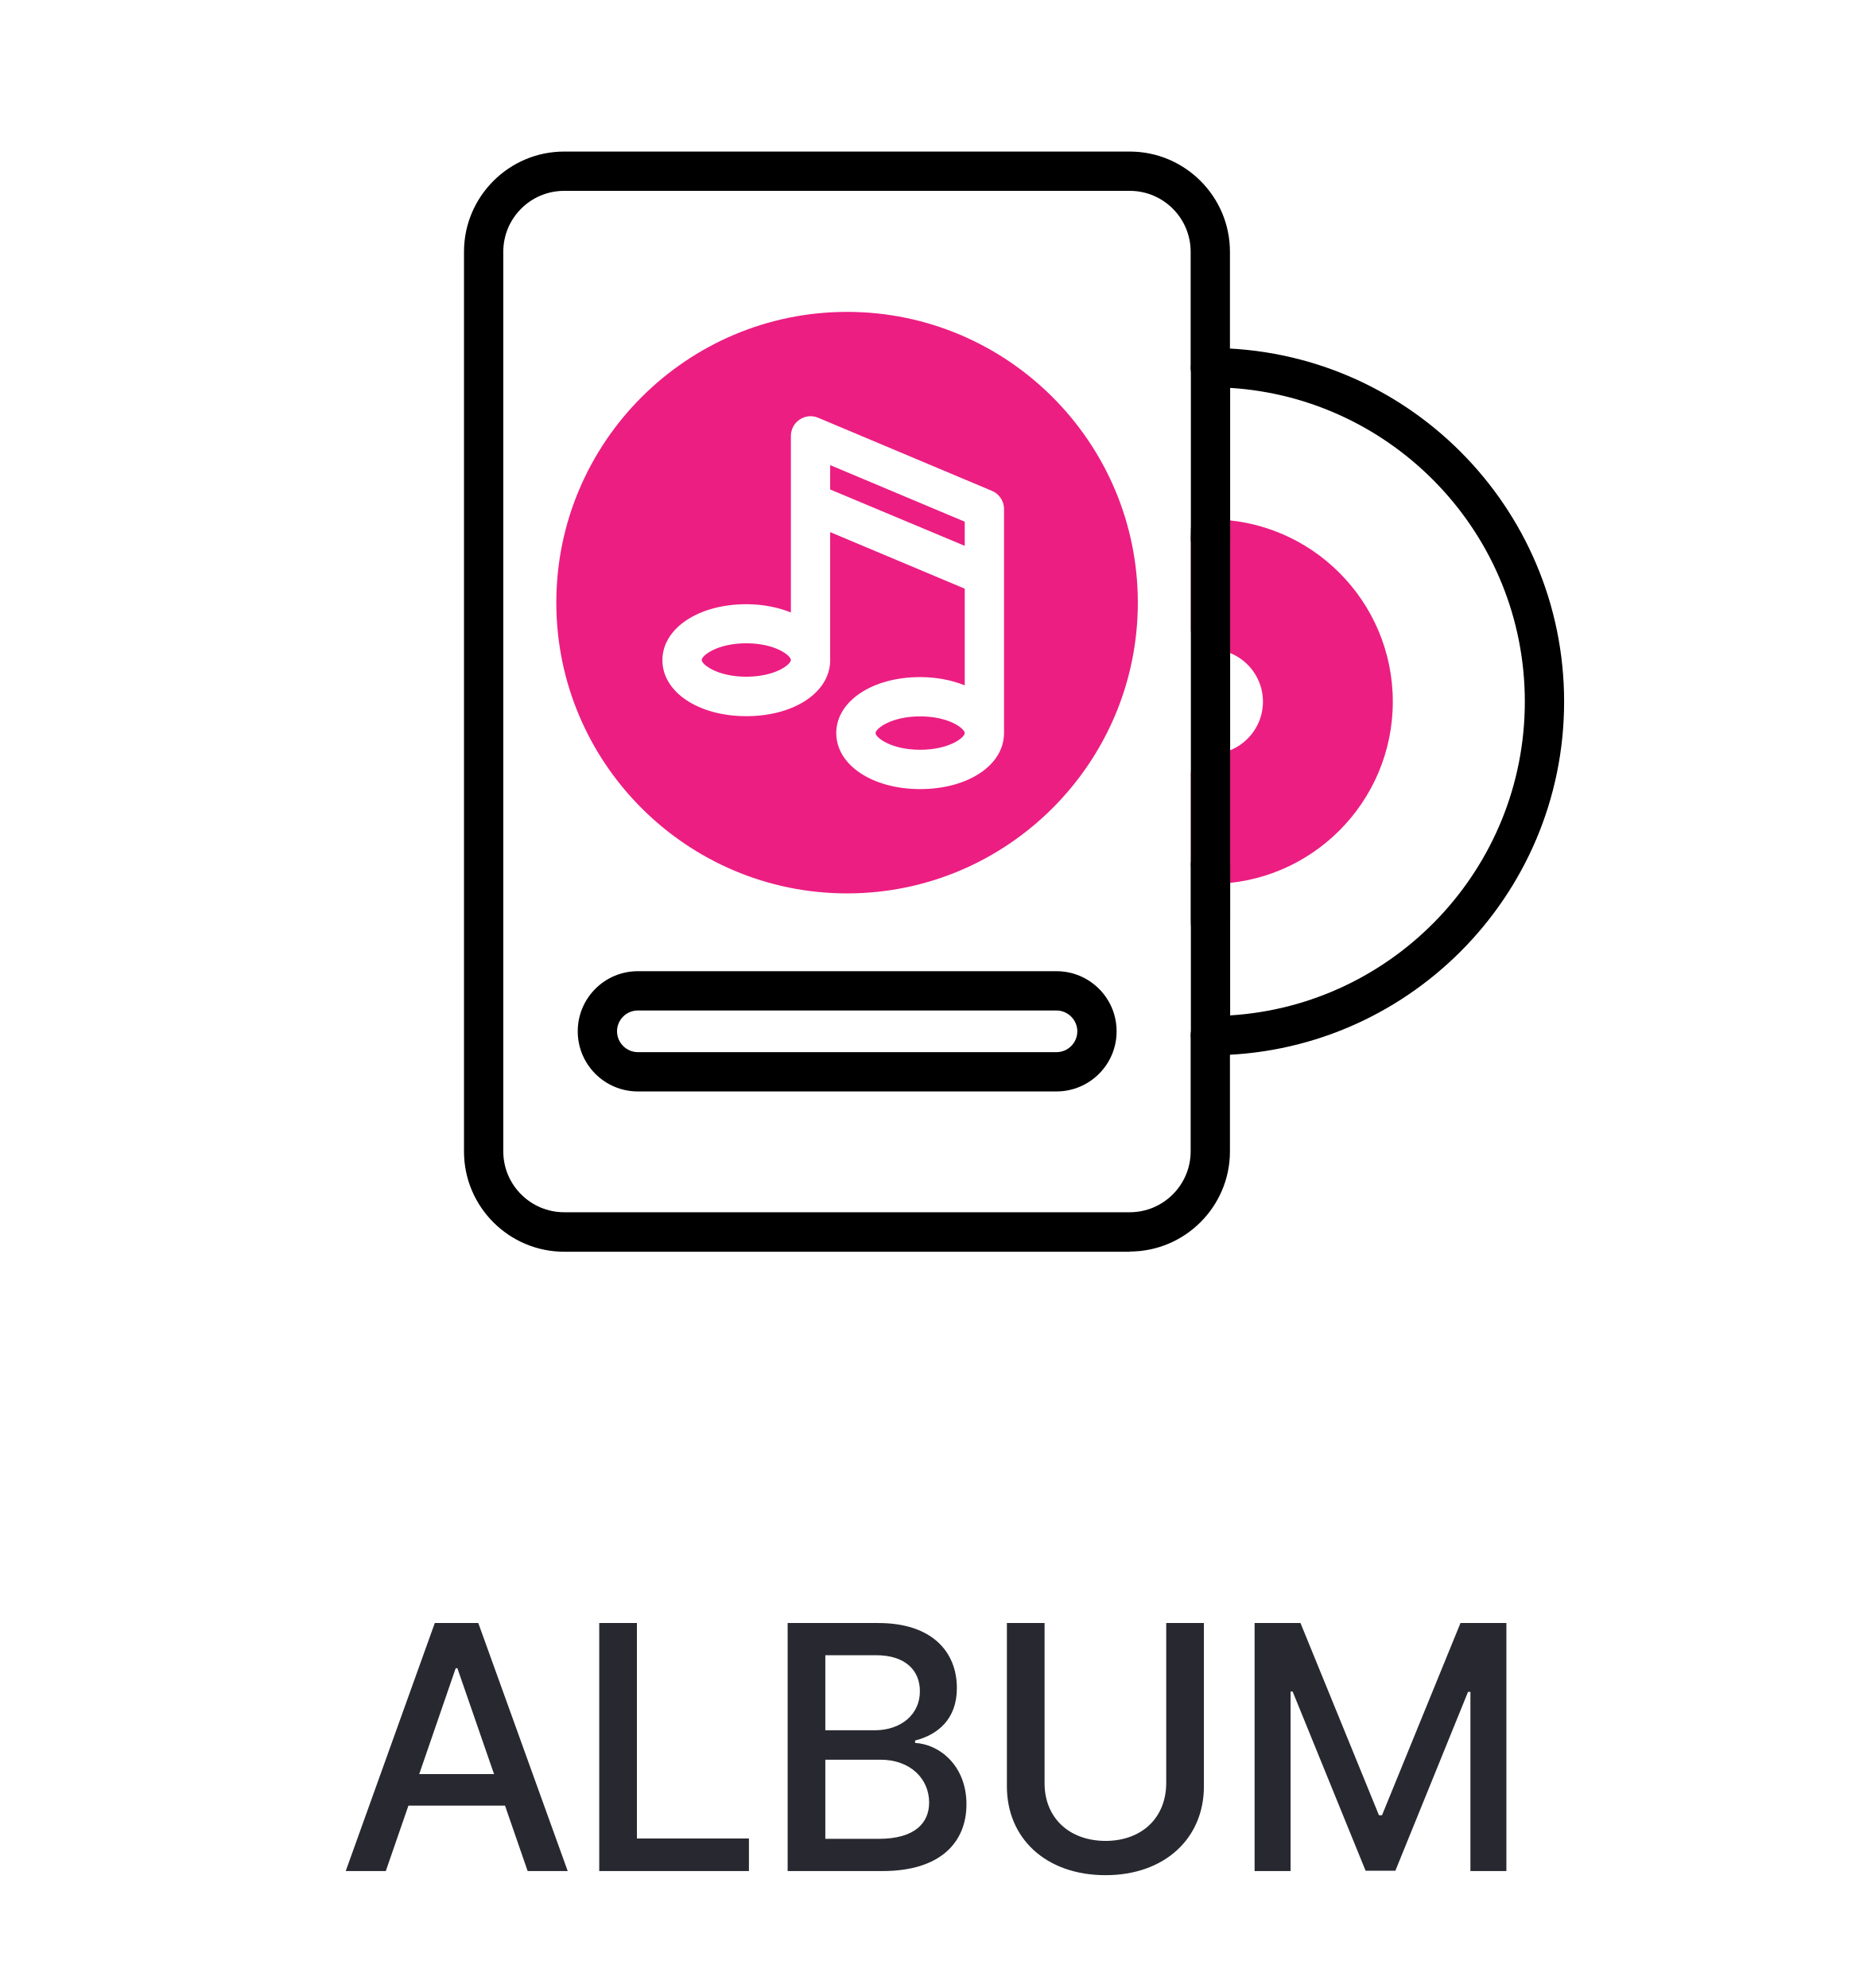
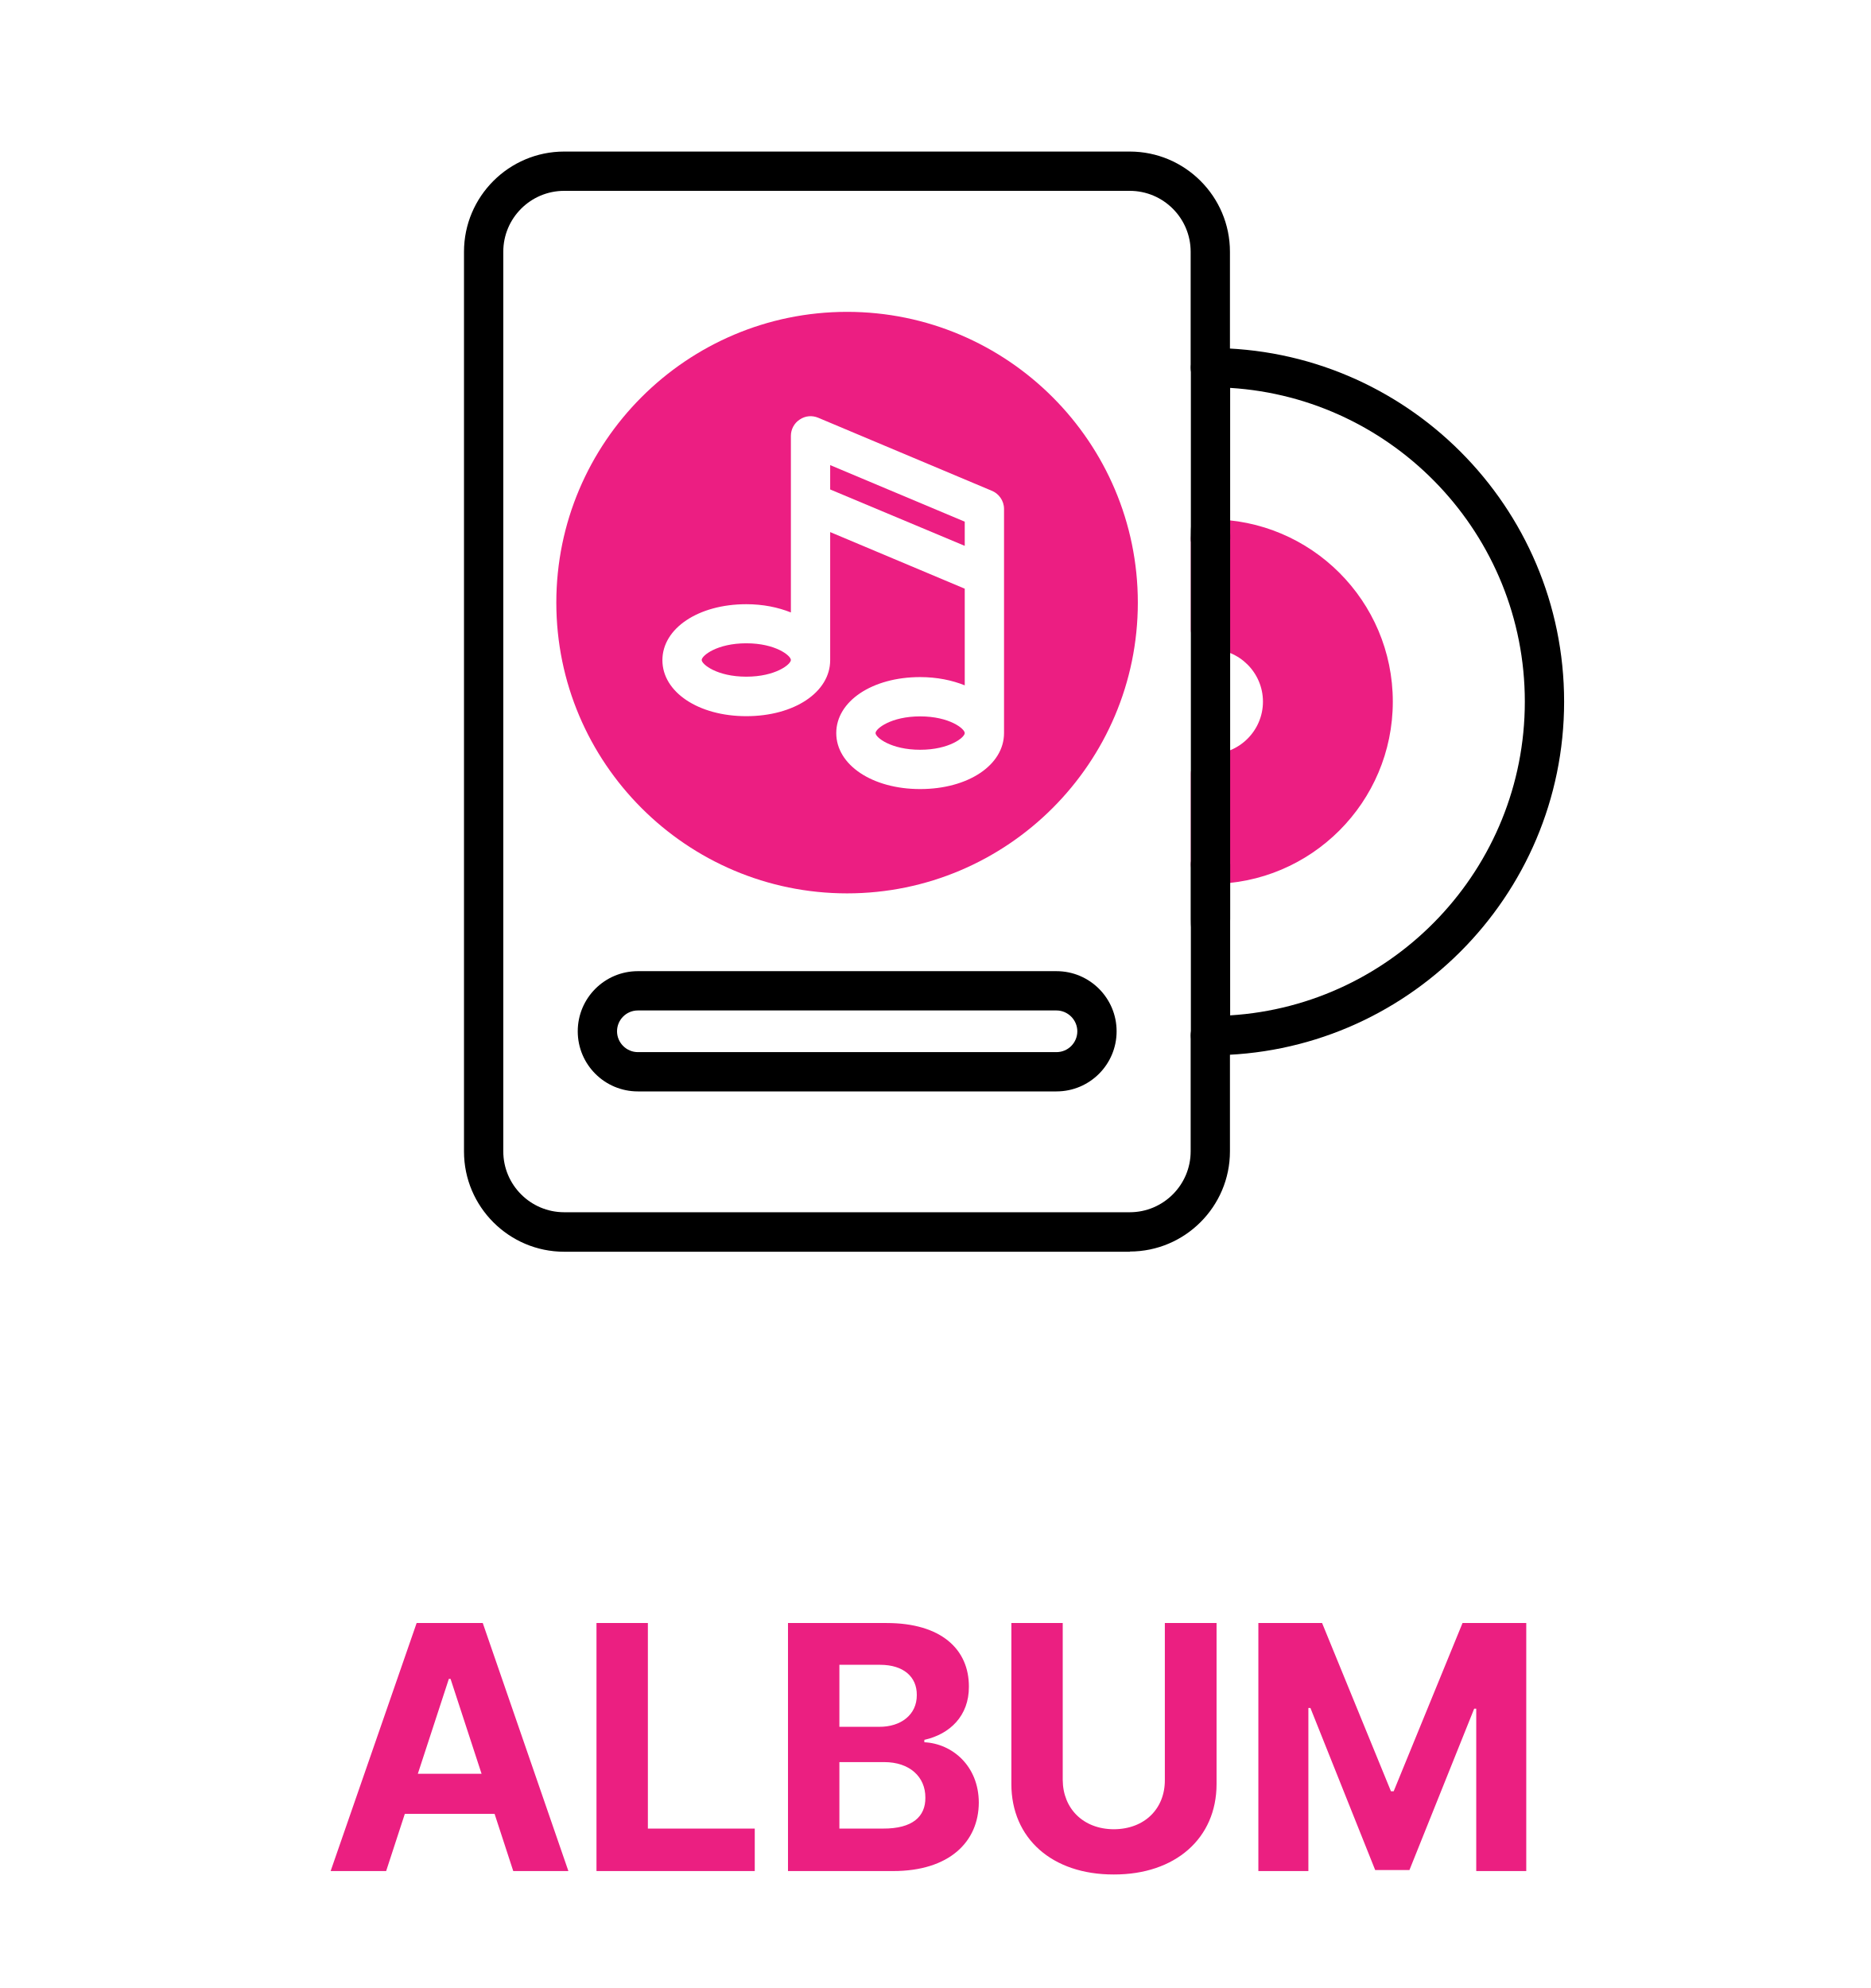
<svg xmlns="http://www.w3.org/2000/svg" width="64" height="68" viewBox="0 0 64 68" fill="none">
-   <path d="M41.408 17.764C41.038 17.764 40.736 18.066 40.736 18.436V21.534C40.736 21.904 41.038 22.206 41.408 22.206C42.396 22.206 43.202 23.012 43.202 24C43.202 24.988 42.396 25.794 41.408 25.794C41.038 25.794 40.736 26.097 40.736 26.466V29.564C40.736 29.934 41.038 30.236 41.408 30.236C44.849 30.236 47.644 27.441 47.644 24C47.644 20.559 44.849 17.764 41.408 17.764Z" fill="#EC1E82" />
-   <path d="M41.408 36.096C41.038 36.096 40.736 35.794 40.736 35.424L40.736 29.564C40.736 29.195 41.038 28.892 41.408 28.892C41.778 28.892 42.08 29.195 42.08 29.564V34.732C47.698 34.383 52.16 29.705 52.16 24C52.16 18.295 47.698 13.618 42.08 13.268V18.436C42.08 18.806 41.778 19.108 41.408 19.108C41.038 19.108 40.736 18.806 40.736 18.436L40.736 12.576C40.736 12.207 41.038 11.904 41.408 11.904C48.081 11.904 53.504 17.327 53.504 24C53.504 30.673 48.081 36.096 41.408 36.096Z" fill="black" />
-   <path d="M31.476 24.504C30.474 24.504 29.95 24.928 29.95 25.075C29.95 25.223 30.474 25.646 31.476 25.646C32.477 25.646 33.001 25.223 33.001 25.075C33.001 24.928 32.477 24.504 31.476 24.504Z" fill="#EC1E82" />
-   <path d="M25.529 22.004C24.527 22.004 24.003 22.428 24.003 22.576C24.003 22.723 24.527 23.147 25.529 23.147C26.53 23.147 27.054 22.723 27.054 22.576C27.054 22.428 26.53 22.004 25.529 22.004Z" fill="#EC1E82" />
-   <path d="M28.398 15.909V16.743L33.001 18.671V17.845L28.398 15.909Z" fill="#EC1E82" />
-   <path d="M34.345 25.075C34.345 26.171 33.115 26.991 31.476 26.991C29.836 26.991 28.606 26.164 28.606 25.075C28.606 23.987 29.836 23.16 31.476 23.16C32.047 23.16 32.564 23.268 33.001 23.442V20.136L28.398 18.201V22.582C28.398 23.678 27.168 24.497 25.529 24.497C23.889 24.497 22.659 23.671 22.659 22.582C22.659 21.494 23.889 20.667 25.529 20.667C26.1 20.667 26.617 20.775 27.054 20.949V14.908C27.054 14.686 27.168 14.471 27.356 14.35C27.544 14.223 27.78 14.202 27.988 14.29L33.915 16.783C34.164 16.877 34.345 17.126 34.345 17.408V25.082V25.075ZM28.976 10.668C23.492 10.668 19.03 15.13 19.03 20.613C19.03 26.097 23.492 30.559 28.976 30.559C34.459 30.559 38.922 26.097 38.922 20.613C38.922 15.13 34.459 10.668 28.976 10.668Z" fill="#EC1E82" />
-   <path d="M38.653 42.816H19.299C17.411 42.816 15.872 41.277 15.872 39.389V8.611C15.872 6.723 17.411 5.184 19.299 5.184H38.646C40.534 5.184 42.073 6.723 42.073 8.611V12.576C42.073 12.946 41.771 13.248 41.401 13.248C41.032 13.248 40.729 12.946 40.729 12.576V8.611C40.729 7.462 39.795 6.528 38.646 6.528H19.299C18.15 6.528 17.216 7.462 17.216 8.611V39.382C17.216 40.531 18.15 41.465 19.299 41.465H38.646C39.795 41.465 40.729 40.531 40.729 39.382V35.417C40.729 35.048 41.032 34.745 41.401 34.745C41.771 34.745 42.073 35.048 42.073 35.417V39.382C42.073 41.271 40.534 42.809 38.646 42.809L38.653 42.816Z" fill="black" />
-   <path d="M41.408 33.216C41.038 33.216 40.736 32.411 40.736 31.428V18.3C40.736 17.317 41.038 16.512 41.408 16.512C41.778 16.512 42.08 17.317 42.08 18.3V31.428C42.08 32.411 41.778 33.216 41.408 33.216Z" fill="black" />
-   <path d="M21.819 34.564C21.423 34.564 21.107 34.887 21.107 35.276C21.107 35.666 21.429 35.989 21.819 35.989H36.139C36.536 35.989 36.852 35.666 36.852 35.276C36.852 34.887 36.529 34.564 36.139 34.564H21.819ZM21.819 37.333C20.683 37.333 19.763 36.412 19.763 35.276C19.763 34.141 20.683 33.22 21.819 33.22H36.139C37.275 33.22 38.196 34.141 38.196 35.276C38.196 36.412 37.275 37.333 36.139 37.333H21.819Z" fill="black" />
-   <path d="M13.197 64H11.826L14.873 55.516H16.361L19.42 64H18.049L17.275 61.762H13.971L13.197 64ZM14.34 60.684H16.9L15.646 57.062H15.588L14.34 60.684ZM20.498 64V55.516H21.787V62.887H25.619V64H20.498ZM26.943 64V55.516H30.049C31.859 55.516 32.732 56.482 32.732 57.742C32.732 58.803 32.082 59.336 31.303 59.535V59.617C32.147 59.664 33.06 60.402 33.06 61.715C33.06 63.016 32.17 64 30.189 64H26.943ZM28.232 62.898H30.072C31.291 62.893 31.783 62.359 31.783 61.656C31.783 60.842 31.139 60.191 30.119 60.191H28.232V62.898ZM28.232 59.184H29.943C30.799 59.178 31.467 58.662 31.467 57.848C31.467 57.145 30.98 56.617 29.967 56.617H28.232V59.184ZM39.893 55.516H41.182V61.094C41.188 62.875 39.846 64.141 37.818 64.141C35.773 64.141 34.438 62.875 34.443 61.094V55.516H35.732V60.988C35.727 62.137 36.529 62.963 37.818 62.969C39.102 62.963 39.893 62.137 39.893 60.988V55.516ZM42.916 55.516H44.486L47.17 62.09H47.275L49.959 55.516H51.529V64H50.299V57.871H50.217L47.732 63.988H46.713L44.217 57.859H44.147V64H42.916V55.516Z" fill="#282930" />
+   <path d="M41.408 17.764C41.038 17.764 40.736 18.066 40.736 18.436V21.533C40.736 21.903 41.038 22.205 41.408 22.205C42.396 22.205 43.202 23.012 43.202 24C43.202 24.988 42.396 25.794 41.408 25.794C41.038 25.794 40.736 26.096 40.736 26.466V29.564C40.736 29.933 41.038 30.236 41.408 30.236C44.849 30.236 47.644 27.44 47.644 24C47.644 20.559 44.849 17.764 41.408 17.764Z" fill="#EC1E82" />
+   <path d="M41.408 36.096C41.038 36.096 40.736 35.793 40.736 35.424L40.736 29.564C40.736 29.194 41.038 28.892 41.408 28.892C41.778 28.892 42.08 29.194 42.08 29.564V34.731C47.698 34.382 52.16 29.705 52.16 24C52.16 18.294 47.698 13.617 42.08 13.268V18.436C42.08 18.805 41.778 19.107 41.408 19.107C41.038 19.107 40.736 18.805 40.736 18.436L40.736 12.575C40.736 12.206 41.038 11.904 41.408 11.904C48.081 11.904 53.504 17.327 53.504 24C53.504 30.673 48.081 36.096 41.408 36.096Z" fill="black" />
+   <path d="M31.476 24.504C30.475 24.504 29.95 24.927 29.95 25.075C29.95 25.223 30.475 25.646 31.476 25.646C32.477 25.646 33.001 25.223 33.001 25.075C33.001 24.927 32.477 24.504 31.476 24.504Z" fill="#EC1E82" />
+   <path d="M25.529 22.004C24.527 22.004 24.003 22.427 24.003 22.575C24.003 22.723 24.527 23.146 25.529 23.146C26.53 23.146 27.054 22.723 27.054 22.575C27.054 22.427 26.53 22.004 25.529 22.004Z" fill="#EC1E82" />
+   <path d="M28.398 15.909V16.742L33.001 18.671V17.844L28.398 15.909Z" fill="#EC1E82" />
+   <path d="M34.345 25.075C34.345 26.17 33.115 26.99 31.476 26.99C29.836 26.99 28.606 26.163 28.606 25.075C28.606 23.986 29.836 23.16 31.476 23.16C32.047 23.16 32.565 23.267 33.001 23.442V20.136L28.398 18.2V22.582C28.398 23.677 27.168 24.497 25.529 24.497C23.889 24.497 22.659 23.671 22.659 22.582C22.659 21.493 23.889 20.667 25.529 20.667C26.1 20.667 26.617 20.774 27.054 20.949V14.908C27.054 14.686 27.168 14.471 27.357 14.35C27.545 14.222 27.78 14.202 27.988 14.289L33.915 16.782C34.164 16.877 34.345 17.125 34.345 17.407V25.082V25.075ZM28.976 10.667C23.492 10.667 19.03 15.129 19.03 20.613C19.03 26.096 23.492 30.558 28.976 30.558C34.459 30.558 38.922 26.096 38.922 20.613C38.922 15.129 34.459 10.667 28.976 10.667Z" fill="#EC1E82" />
+   <path d="M38.653 42.816H19.299C17.411 42.816 15.872 41.277 15.872 39.389V8.611C15.872 6.722 17.411 5.184 19.299 5.184H38.646C40.535 5.184 42.073 6.722 42.073 8.611V12.575C42.073 12.945 41.771 13.248 41.401 13.248C41.032 13.248 40.729 12.945 40.729 12.575V8.611C40.729 7.462 39.795 6.528 38.646 6.528H19.299C18.15 6.528 17.216 7.462 17.216 8.611V39.382C17.216 40.531 18.15 41.465 19.299 41.465H38.646C39.795 41.465 40.729 40.531 40.729 39.382V35.417C40.729 35.047 41.032 34.745 41.401 34.745C41.771 34.745 42.073 35.047 42.073 35.417V39.382C42.073 41.27 40.534 42.809 38.646 42.809L38.653 42.816Z" fill="black" />
+   <path d="M41.408 33.216C41.038 33.216 40.736 32.41 40.736 31.427V18.3C40.736 17.316 41.038 16.512 41.408 16.512C41.778 16.512 42.08 17.316 42.08 18.3V31.427C42.08 32.41 41.778 33.216 41.408 33.216Z" fill="black" />
+   <path d="M21.819 34.563C21.423 34.563 21.107 34.886 21.107 35.276C21.107 35.666 21.429 35.988 21.819 35.988H36.139C36.536 35.988 36.852 35.666 36.852 35.276C36.852 34.886 36.529 34.563 36.139 34.563H21.819ZM21.819 37.332C20.683 37.332 19.763 36.412 19.763 35.276C19.763 34.14 20.683 33.219 21.819 33.219H36.139C37.275 33.219 38.196 34.14 38.196 35.276C38.196 36.412 37.275 37.332 36.139 37.332H21.819Z" fill="black" />
+   <path d="M13.209 64H11.31L14.252 55.516H16.514L19.443 64H17.557L16.918 62.043H13.848L13.209 64ZM14.293 60.672H16.473L15.412 57.426H15.354L14.293 60.672ZM20.404 64V55.516H22.162V62.547H25.818V64H20.404ZM26.955 64V55.516H30.33C32.199 55.516 33.148 56.418 33.143 57.695C33.148 58.691 32.492 59.318 31.619 59.512V59.594C32.574 59.641 33.477 60.402 33.482 61.656C33.477 63.004 32.469 64 30.553 64H26.955ZM28.713 62.547H30.201C31.221 62.553 31.66 62.131 31.654 61.492C31.66 60.777 31.115 60.273 30.248 60.273H28.713V62.547ZM28.713 59.066H30.072C30.811 59.072 31.367 58.656 31.361 57.977C31.367 57.361 30.91 56.945 30.107 56.945H28.713V59.066ZM39.846 55.516H41.615V61.023C41.615 62.881 40.203 64.123 38.1 64.117C35.99 64.123 34.596 62.881 34.596 61.023V55.516H36.353V60.883C36.359 61.861 37.051 62.565 38.1 62.57C39.16 62.565 39.852 61.861 39.846 60.883V55.516ZM43.045 55.516H45.225L47.58 61.27H47.674L50.029 55.516H52.209V64H50.498V58.445H50.428L48.213 63.965H47.041L44.826 58.422H44.756V64H43.045V55.516Z" fill="#EB1F81" />
</svg>
